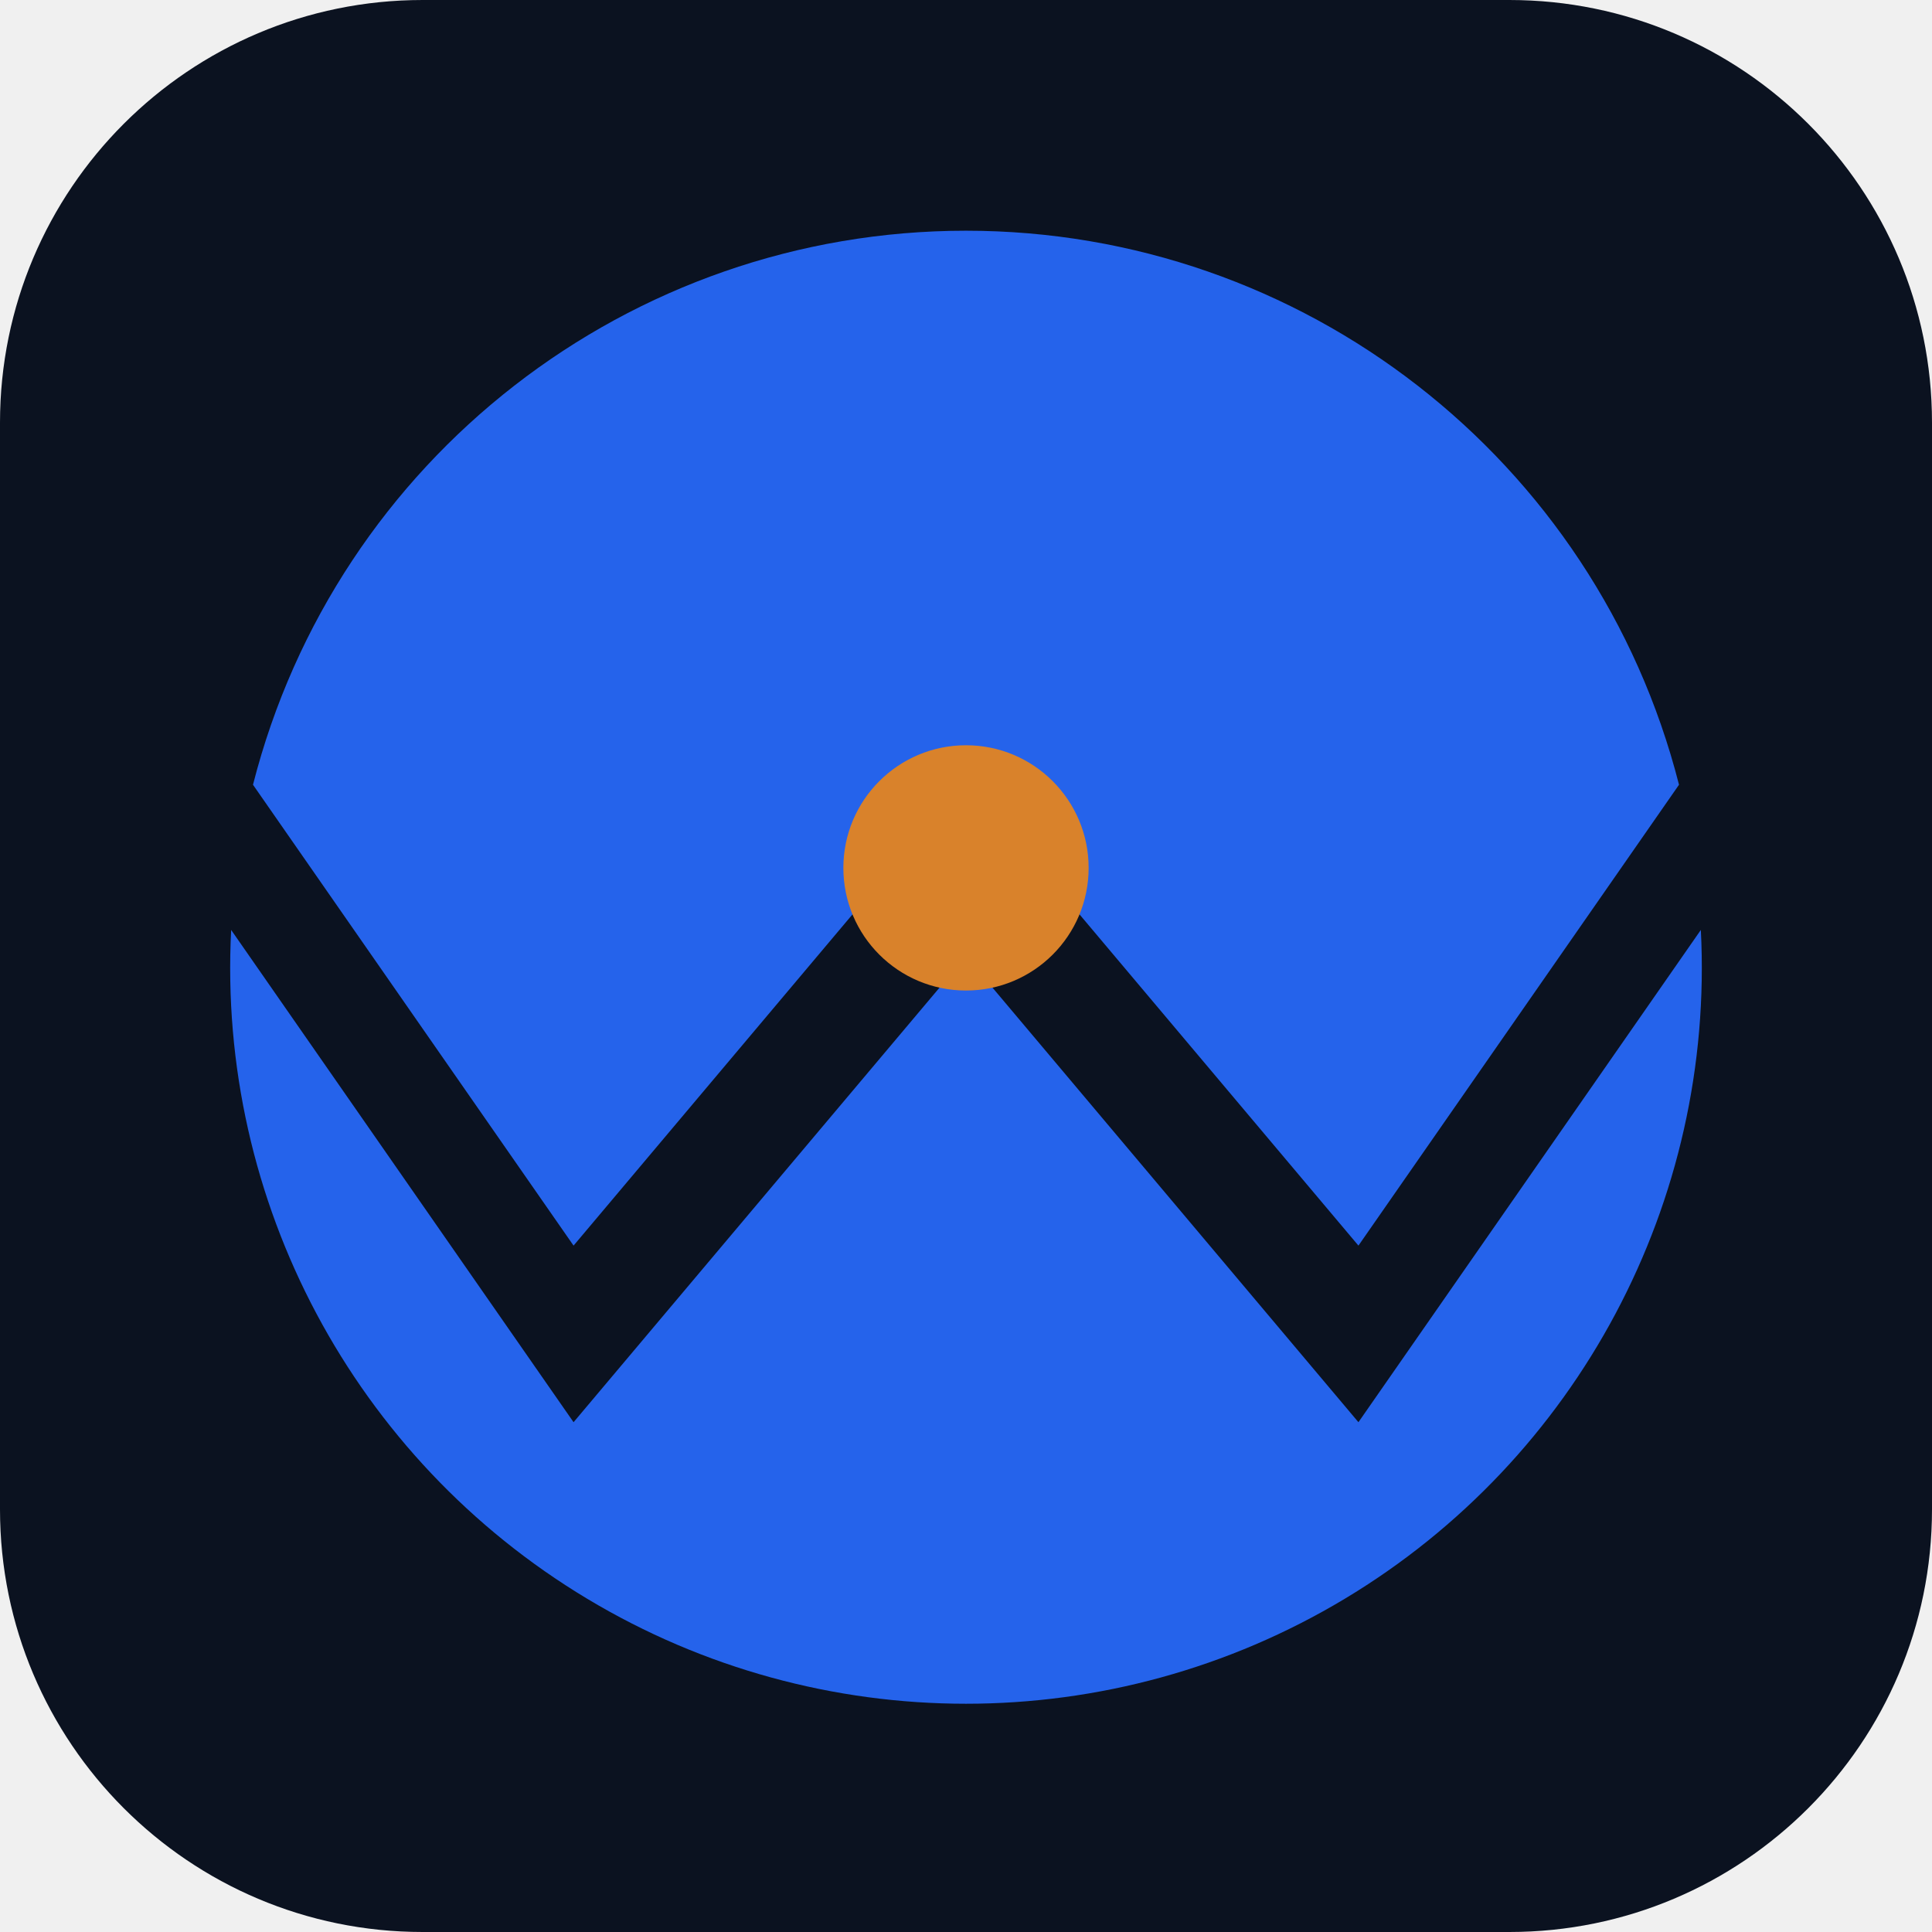
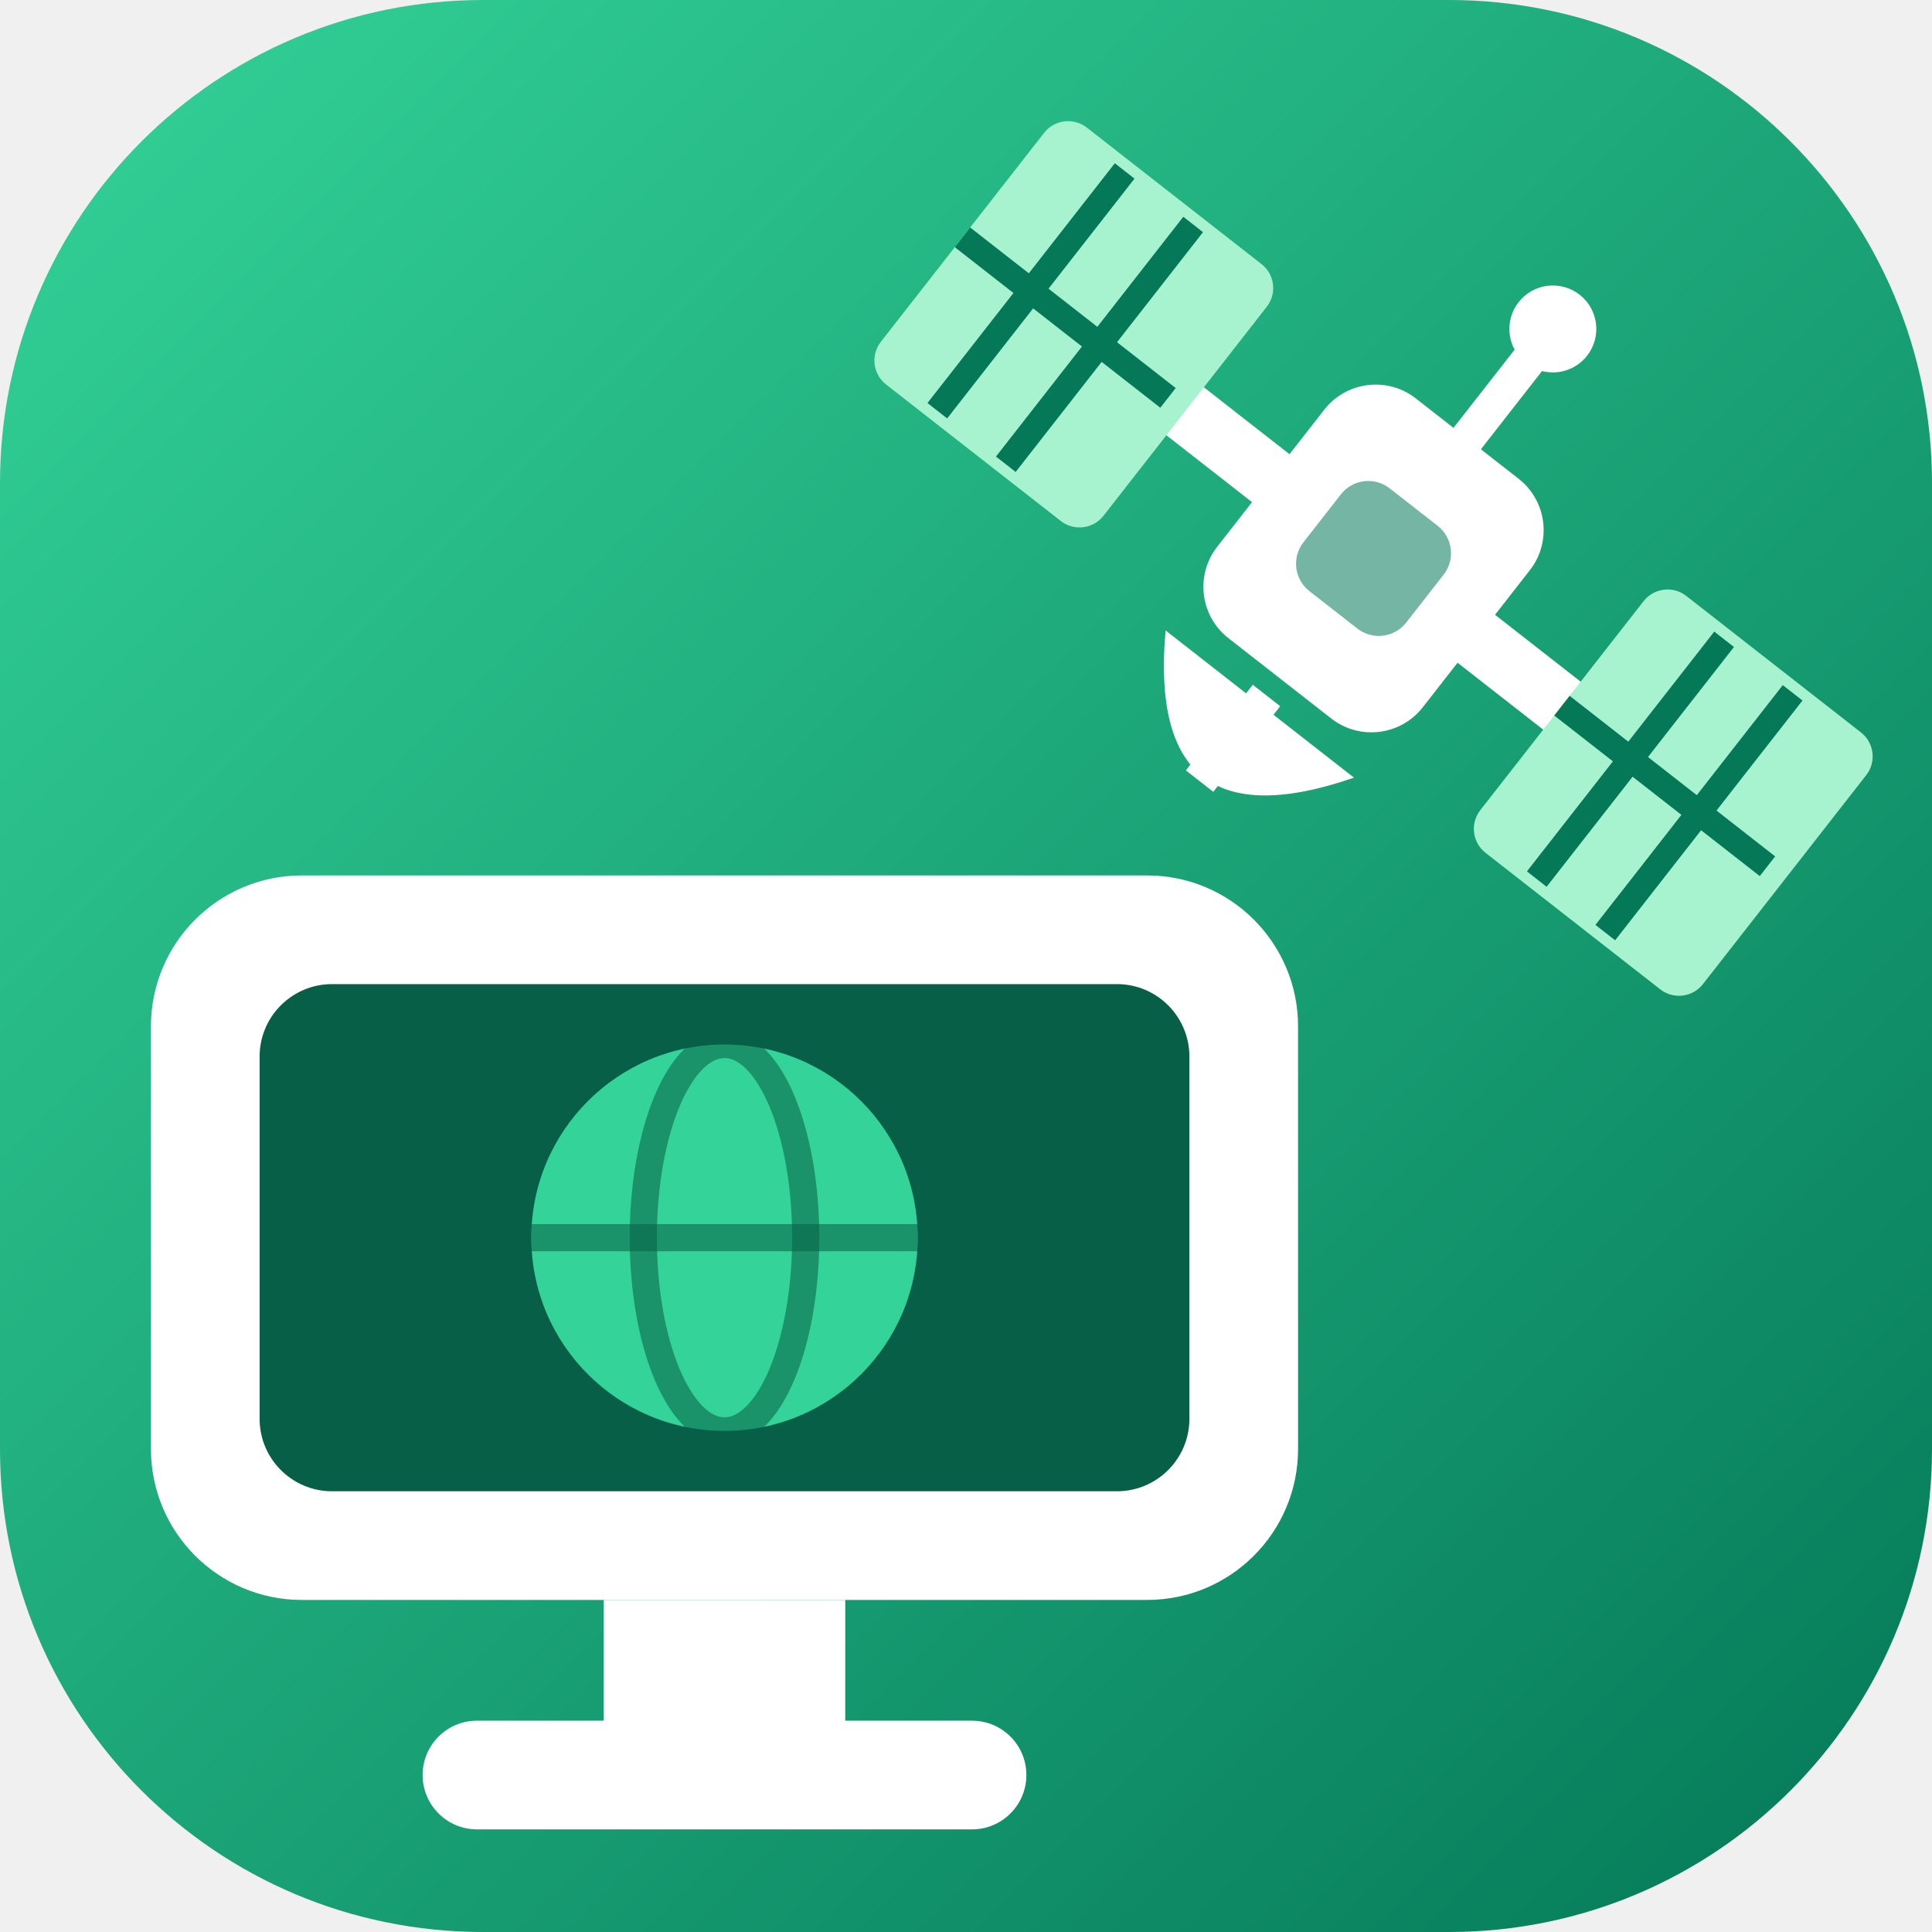
<svg xmlns="http://www.w3.org/2000/svg" viewBox="0 0 64 64">
-   <rect width="64" height="64" rx="14" fill="#0B1220" />
-   <g transform="translate(6,6) scale(.8125)">
-     <path fill="#2563EB" d="M2.93,24.61L16,43.4L32,24.4L48,43.4L61.07,24.61A30 30 0 0 0 2.93,24.61Z" />
-     <path fill="#2563EB" d="M2.04,30.53L16,50.6L32,31.6L48,50.6L61.96,30.53A30 30 0 1 1 2.04,30.53Z" />
-     <circle cx="32" cy="28" r="5" fill="#D9822B" />
+   <defs>
+     <linearGradient id="f" x1="0" y1="0" x2="1" y2="1">
+       <stop offset="0" stop-color="#34D399" />
+       <stop offset="1" stop-color="#047857" />
+     </linearGradient>
+   </defs>
+   <rect width="64" height="64" rx="16" fill="url(#f)" />
+   <rect x="5" y="29" width="38" height="24" rx="5" fill="#fff" />
+   <rect x="8.6" y="32.6" width="30.8" height="16.8" rx="2.4" fill="#065F46" />
+   <rect x="20" y="53" width="8" height="4.2" fill="#fff" />
+   <rect x="14" y="57" width="20" height="3.6" rx="1.8" fill="#fff" />
+   <circle cx="24" cy="41" r="6.4" fill="#34D399" />
+   <g fill="none" stroke="#065F46" stroke-opacity=".55" stroke-width="0.9">
+     <ellipse cx="24" cy="41" rx="2.69" ry="6.4" />
+     <path d="M17.6,41H30.4" />
+   </g>
+   <g transform="translate(45.5,18.5) rotate(38) scale(0.72)">
+     <rect x="-12" y="-1.4" width="24" height="2.8" fill="#fff" />
+     <rect x="-24" y="-7.5" width="13" height="15" rx="1.4" fill="#A7F3D0" />
+     <path d="M-20,-7V7M-16,-7V7M-24,0H-12" stroke="#047857" stroke-width="1.15" fill="none" />
+     <rect x="11" y="-7.5" width="13" height="15" rx="1.4" fill="#A7F3D0" />
+     <path d="M15,-7V7M19,-7V7M11,0H23" stroke="#047857" stroke-width="1.15" fill="none" />
+     <rect x="-6" y="-7" width="12" height="14" rx="3" fill="#fff" />
+     <rect x="-3" y="-3" width="6" height="6" rx="1.6" fill="#047857" opacity=".55" />
+     <path d="M-5.5,8.5Q0,17 5.5,8.5Z" fill="#fff" />
+     <rect x="-.8" y="8" width="1.6" height="5" fill="#fff" />
+     <rect x="-.8" y="-12.5" width="1.6" height="6" fill="#fff" />
+     <circle cy="-13.4" r="2" fill="#fff" />
  </g>
</svg>
